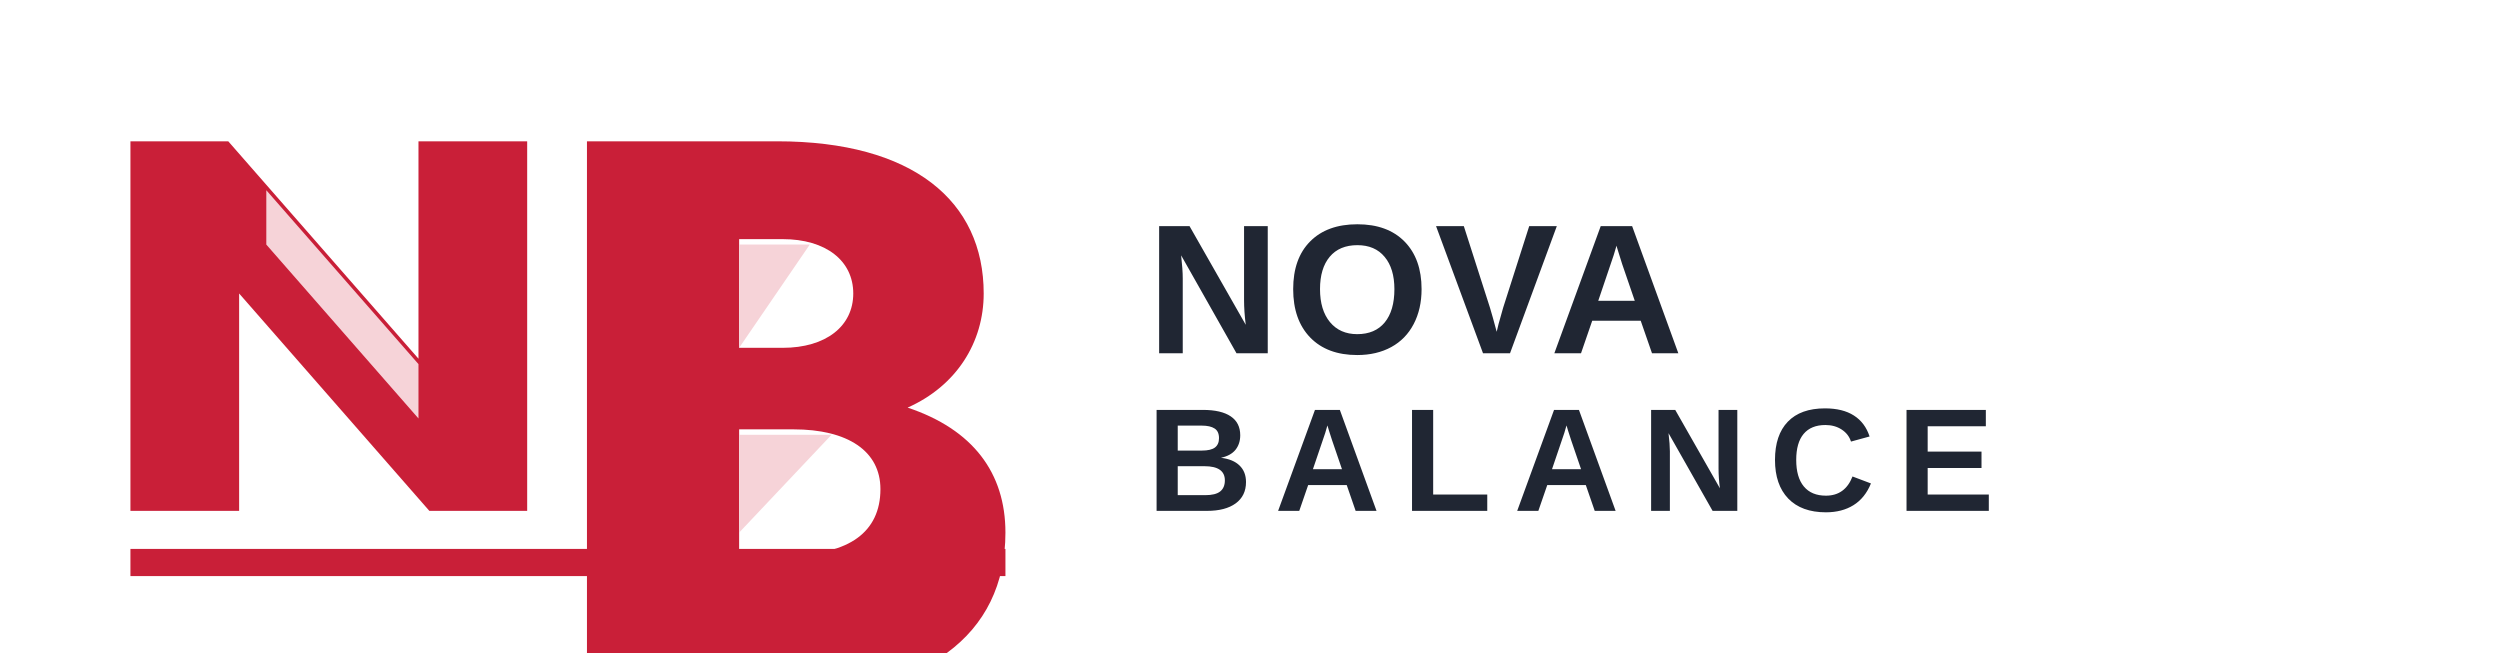
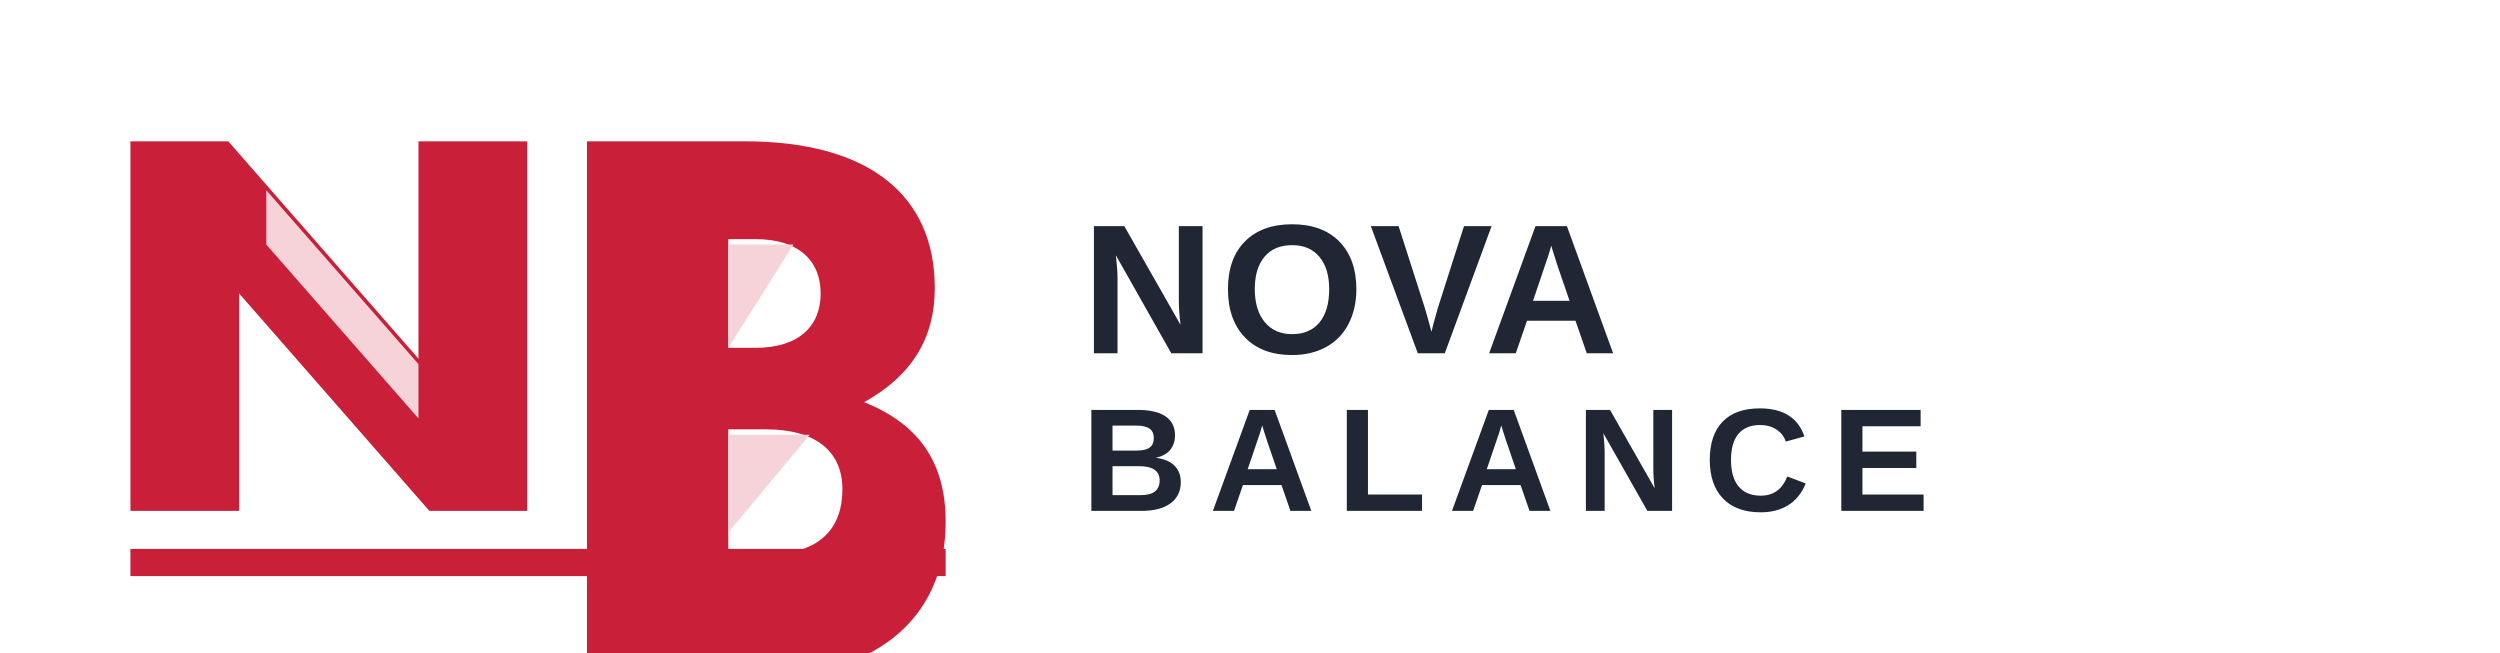
<svg xmlns="http://www.w3.org/2000/svg" viewBox="0 0 460 120" role="img" aria-labelledby="title">
  <path fill="#c91f38" d="M24 94V26h18l35 40V26h20v68H79L44 54v40z" />
-   <path fill="#c91f38" d="M108 26h35c25 0 38 11 38 28 0 9-5 17-14 21 12 4 18 12 18 23 0 19-15 30-41 30h-36zm28 18v20h8c8 0 13-4 13-10s-5-10-13-10zm0 35v23h10c10 0 16-4 16-12 0-7-6-11-16-11z" />
-   <path fill="#f6d3d8" d="m49 35 28 32v10L49 45zm87 10h13l-13 19zm0 35h17l-17 18z" />
-   <path fill="#c91f38" d="M24 101h161v5H24z" />
-   <text x="211" y="65" fill="#202633" font-family="Arial,sans-serif" font-size="34" font-weight="900" letter-spacing="1">NOVA</text>
-   <text x="211" y="94" fill="#202633" font-family="Arial,sans-serif" font-size="27" font-weight="800" letter-spacing="4">BALANCE</text>
+   <path fill="#c91f38" d="M108 26h29c23 0 35 10 35 27 0 9-4 16-13 21 10 4 15 11 15 22 0 18-13 29-37 29h-29zm26 18v20h5c8 0 12-4 12-10s-4-10-12-10zm0 35v23h7c9 0 14-4 14-12 0-7-5-11-14-11z" />
+   <path fill="#f6d3d8" d="m49 35 28 32v10L49 45zm85 10h12l-12 19zm0 35h15l-15 18z" />
+   <path fill="#c91f38" d="M24 101h150v5H24z" />
+   <text x="199" y="65" fill="#202633" font-family="Arial,sans-serif" font-size="34" font-weight="900" letter-spacing="1">NOVA</text>
+   <text x="199" y="94" fill="#202633" font-family="Arial,sans-serif" font-size="27" font-weight="800" letter-spacing="4">BALANCE</text>
</svg>
